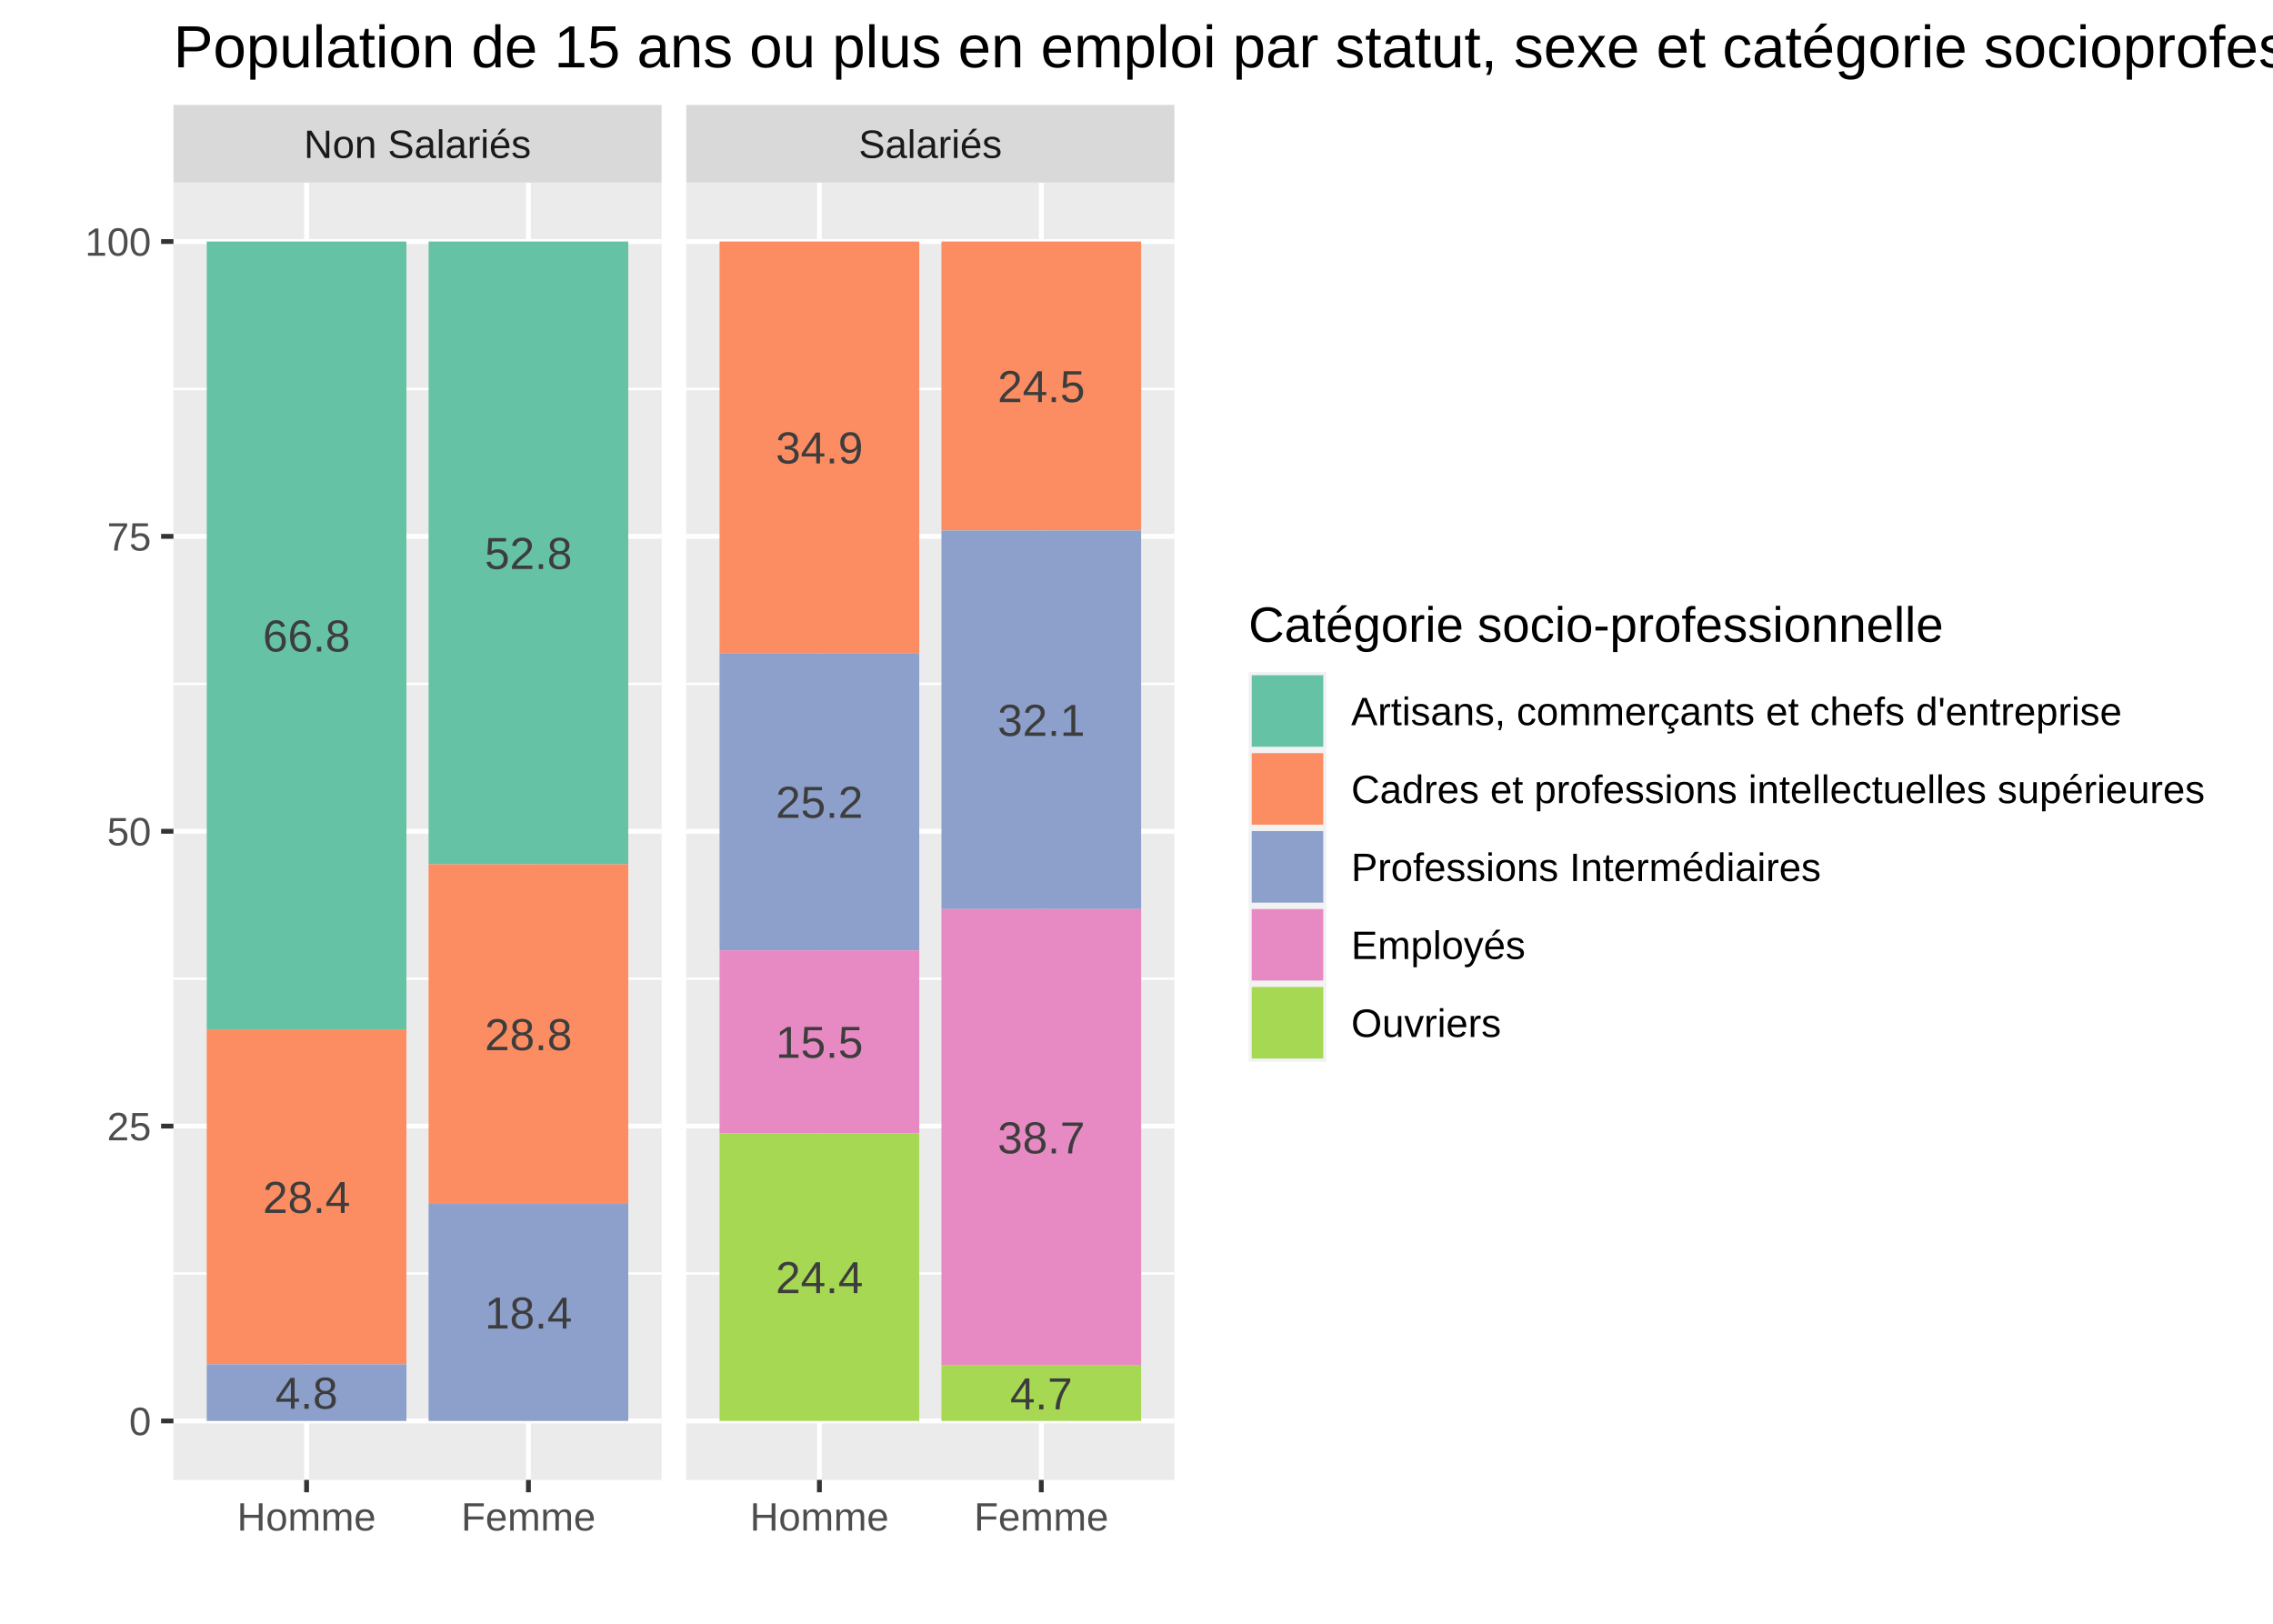
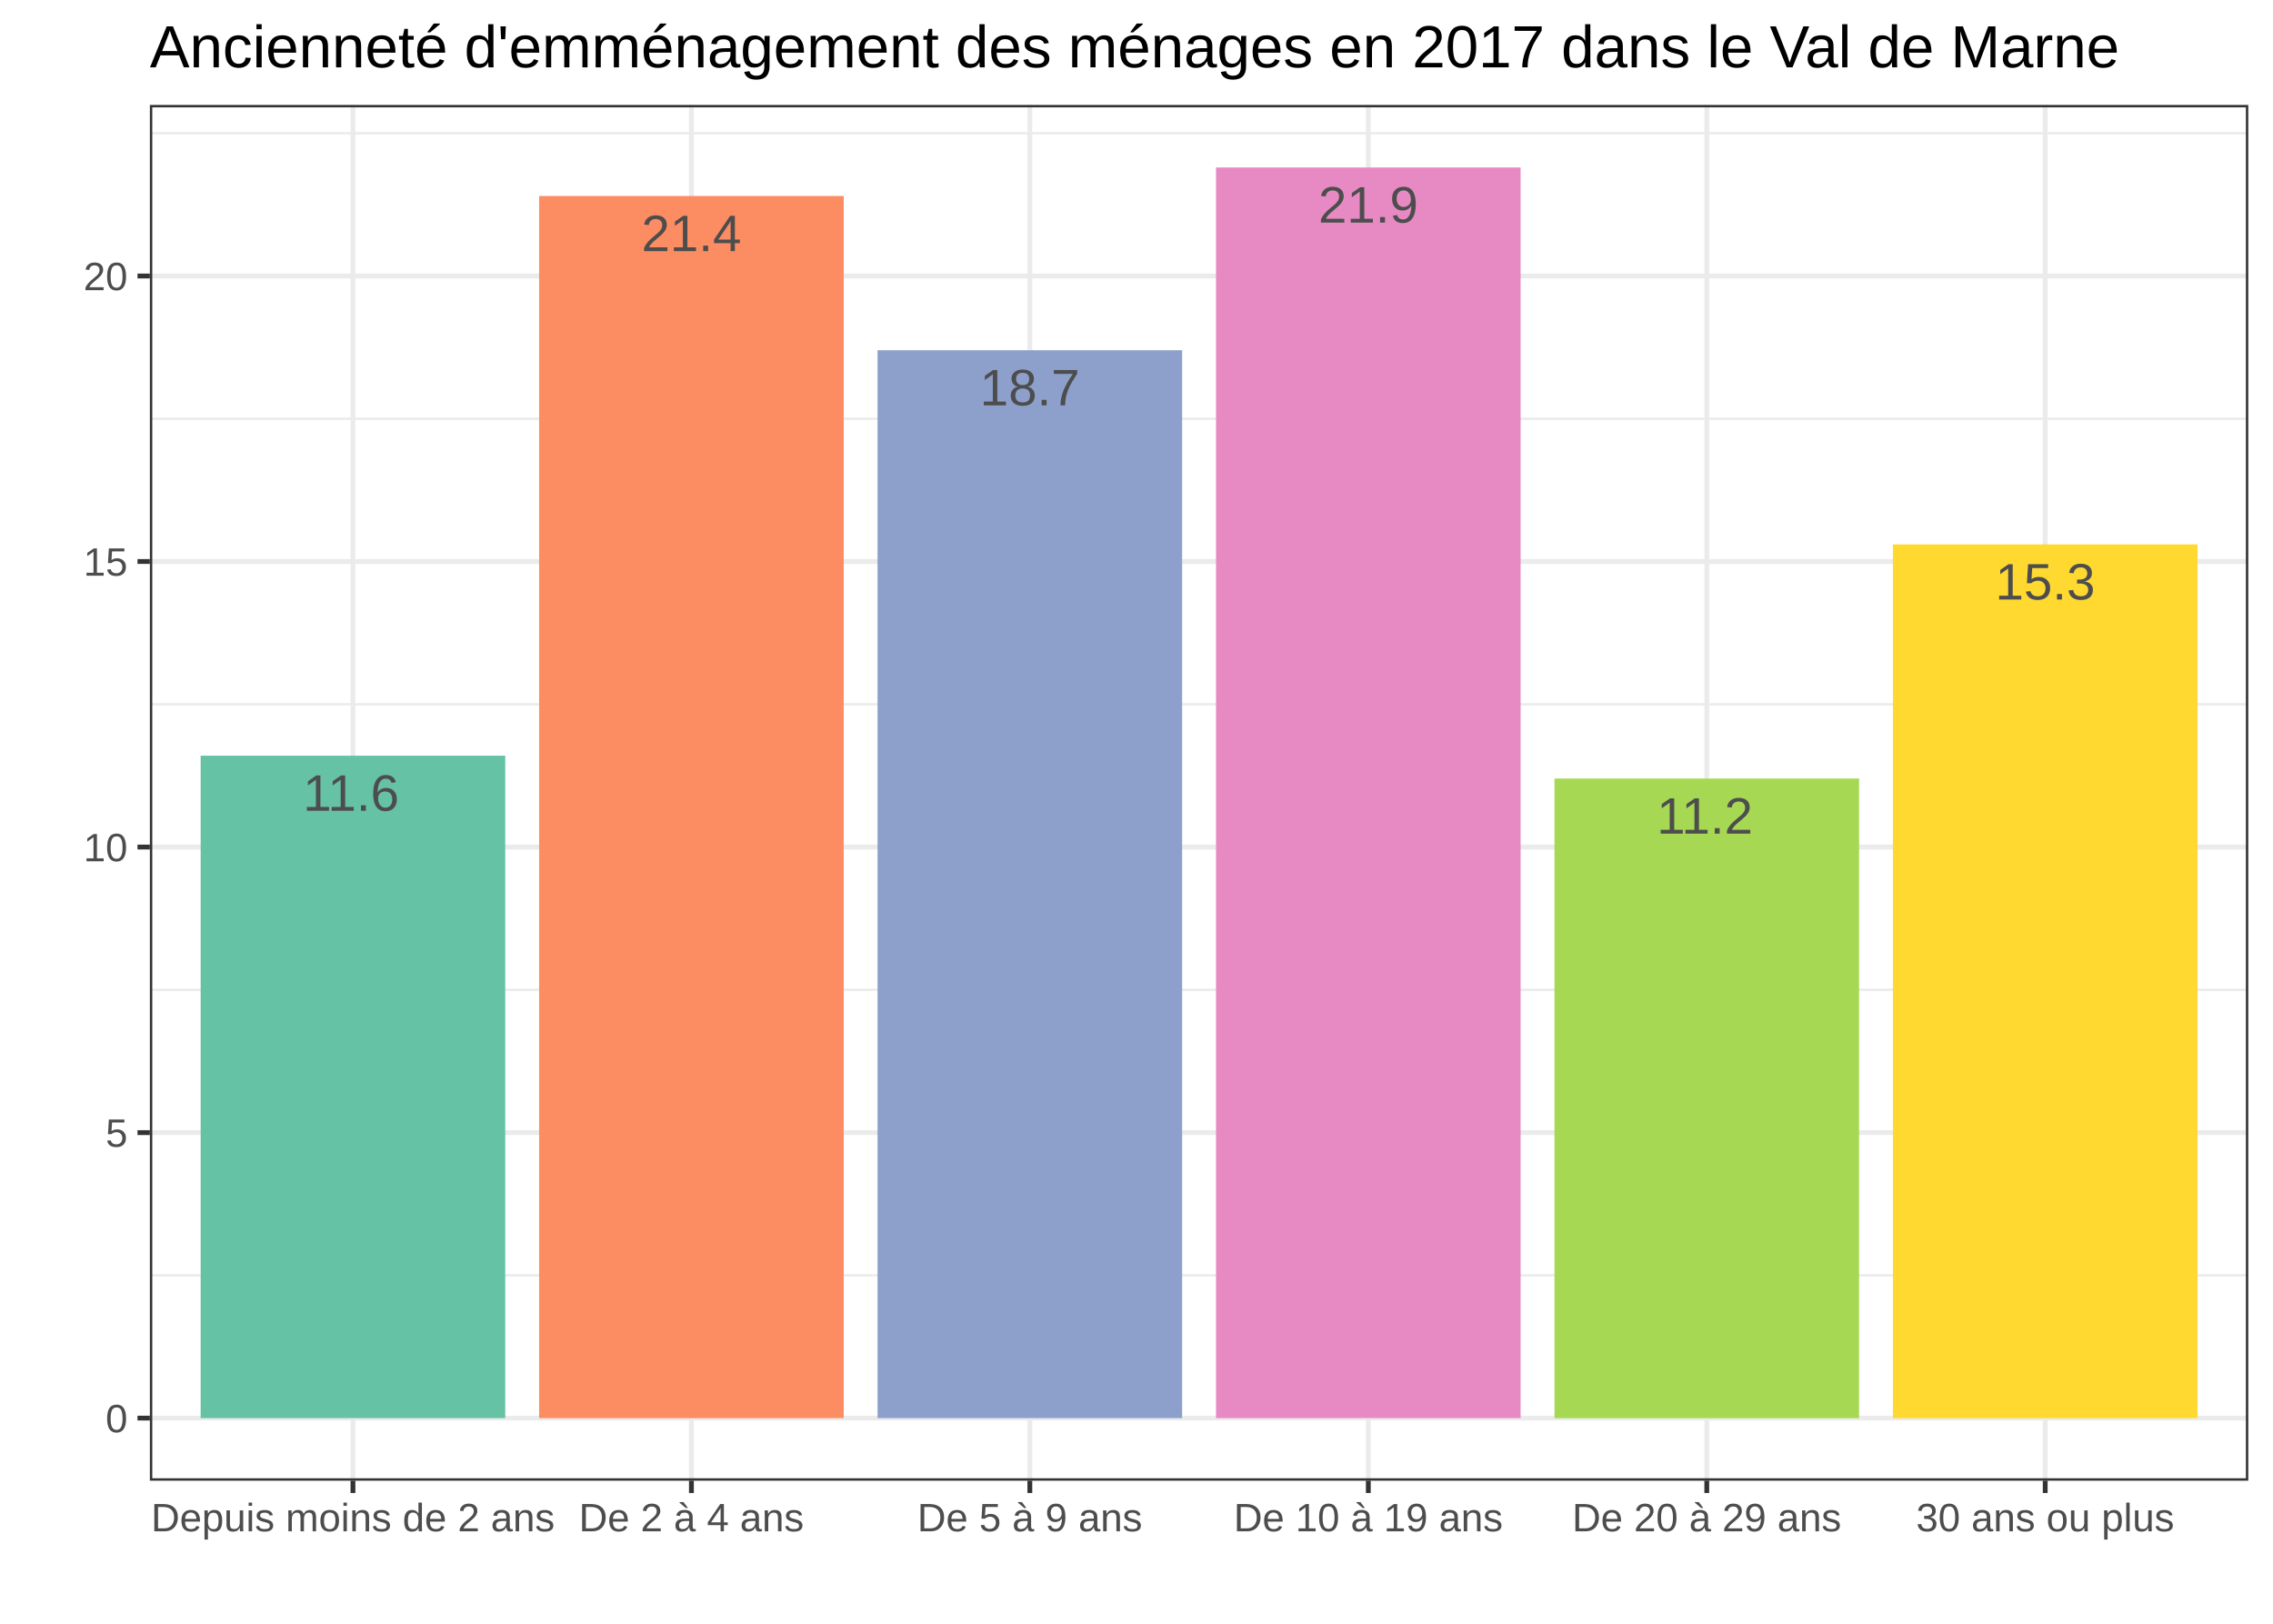
<svg xmlns="http://www.w3.org/2000/svg" viewBox="0 0 504.00 360.00">
  <defs>
    <style type="text/css">
    line, polyline, polygon, path, rect, circle {
      fill: none;
      stroke: #000000;
      stroke-linecap: round;
      stroke-linejoin: round;
      stroke-miterlimit: 10.00;
    }
  </style>
  </defs>
  <rect width="100%" height="100%" style="stroke: none; fill: #FFFFFF;" />
-   <rect x="0.00" y="0.00" width="504.00" height="360.00" style="stroke-width: 1.07; stroke: #FFFFFF; fill: #FFFFFF;" />
+   <rect x="0" y="0.00" width="504.00" height="360.00" style="stroke-width: 1.07; stroke: #FFFFFF; fill: #FFFFFF;" />
  <defs>
-     <clipPath id="cpMzguNDZ8MTQ2LjY5fDMyOC4xMXw0MC40OA==">
-       <rect x="38.46" y="40.48" width="108.24" height="287.64" />
+     <clipPath id="cpMzMuMjN8NDk4LjUyfDMyOC4yOHwyMy4yNw==">
+       <rect x="33.23" y="23.27" width="465.29" height="305.01" />
    </clipPath>
  </defs>
-   <rect x="38.46" y="40.48" width="108.24" height="287.64" style="stroke-width: 1.07; stroke: none; fill: #EBEBEB;" clip-path="url(#cpMzguNDZ8MTQ2LjY5fDMyOC4xMXw0MC40OA==)" />
-   <polyline points="38.46,282.35 146.69,282.35 " style="stroke-width: 0.53; stroke: #FFFFFF; stroke-linecap: butt;" clip-path="url(#cpMzguNDZ8MTQ2LjY5fDMyOC4xMXw0MC40OA==)" />
-   <polyline points="38.46,216.98 146.69,216.98 " style="stroke-width: 0.53; stroke: #FFFFFF; stroke-linecap: butt;" clip-path="url(#cpMzguNDZ8MTQ2LjY5fDMyOC4xMXw0MC40OA==)" />
-   <polyline points="38.46,151.61 146.69,151.61 " style="stroke-width: 0.53; stroke: #FFFFFF; stroke-linecap: butt;" clip-path="url(#cpMzguNDZ8MTQ2LjY5fDMyOC4xMXw0MC40OA==)" />
-   <polyline points="38.46,86.24 146.69,86.24 " style="stroke-width: 0.53; stroke: #FFFFFF; stroke-linecap: butt;" clip-path="url(#cpMzguNDZ8MTQ2LjY5fDMyOC4xMXw0MC40OA==)" />
-   <polyline points="38.46,315.04 146.69,315.04 " style="stroke-width: 1.07; stroke: #FFFFFF; stroke-linecap: butt;" clip-path="url(#cpMzguNDZ8MTQ2LjY5fDMyOC4xMXw0MC40OA==)" />
-   <polyline points="38.46,249.67 146.69,249.67 " style="stroke-width: 1.07; stroke: #FFFFFF; stroke-linecap: butt;" clip-path="url(#cpMzguNDZ8MTQ2LjY5fDMyOC4xMXw0MC40OA==)" />
-   <polyline points="38.46,184.30 146.69,184.30 " style="stroke-width: 1.07; stroke: #FFFFFF; stroke-linecap: butt;" clip-path="url(#cpMzguNDZ8MTQ2LjY5fDMyOC4xMXw0MC40OA==)" />
-   <polyline points="38.46,118.92 146.69,118.92 " style="stroke-width: 1.07; stroke: #FFFFFF; stroke-linecap: butt;" clip-path="url(#cpMzguNDZ8MTQ2LjY5fDMyOC4xMXw0MC40OA==)" />
-   <polyline points="38.46,53.55 146.69,53.55 " style="stroke-width: 1.07; stroke: #FFFFFF; stroke-linecap: butt;" clip-path="url(#cpMzguNDZ8MTQ2LjY5fDMyOC4xMXw0MC40OA==)" />
-   <polyline points="67.98,328.11 67.98,40.48 " style="stroke-width: 1.07; stroke: #FFFFFF; stroke-linecap: butt;" clip-path="url(#cpMzguNDZ8MTQ2LjY5fDMyOC4xMXw0MC40OA==)" />
-   <polyline points="117.17,328.11 117.17,40.48 " style="stroke-width: 1.07; stroke: #FFFFFF; stroke-linecap: butt;" clip-path="url(#cpMzguNDZ8MTQ2LjY5fDMyOC4xMXw0MC40OA==)" />
-   <rect x="45.84" y="53.55" width="44.28" height="174.67" style="stroke-width: 1.07; stroke: none; stroke-linecap: square; stroke-linejoin: miter; fill: #66C2A5;" clip-path="url(#cpMzguNDZ8MTQ2LjY5fDMyOC4xMXw0MC40OA==)" />
-   <rect x="45.84" y="228.23" width="44.28" height="74.26" style="stroke-width: 1.07; stroke: none; stroke-linecap: square; stroke-linejoin: miter; fill: #FC8D62;" clip-path="url(#cpMzguNDZ8MTQ2LjY5fDMyOC4xMXw0MC40OA==)" />
-   <rect x="45.84" y="302.49" width="44.28" height="12.55" style="stroke-width: 1.07; stroke: none; stroke-linecap: square; stroke-linejoin: miter; fill: #8DA0CB;" clip-path="url(#cpMzguNDZ8MTQ2LjY5fDMyOC4xMXw0MC40OA==)" />
-   <rect x="95.03" y="53.55" width="44.28" height="138.07" style="stroke-width: 1.07; stroke: none; stroke-linecap: square; stroke-linejoin: miter; fill: #66C2A5;" clip-path="url(#cpMzguNDZ8MTQ2LjY5fDMyOC4xMXw0MC40OA==)" />
-   <rect x="95.03" y="191.62" width="44.28" height="75.31" style="stroke-width: 1.07; stroke: none; stroke-linecap: square; stroke-linejoin: miter; fill: #FC8D62;" clip-path="url(#cpMzguNDZ8MTQ2LjY5fDMyOC4xMXw0MC40OA==)" />
-   <rect x="95.03" y="266.93" width="44.28" height="48.11" style="stroke-width: 1.07; stroke: none; stroke-linecap: square; stroke-linejoin: miter; fill: #8DA0CB;" clip-path="url(#cpMzguNDZ8MTQ2LjY5fDMyOC4xMXw0MC40OA==)" />
-   <g clip-path="url(#cpMzguNDZ8MTQ2LjY5fDMyOC4xMXw0MC40OA==)">
-     <text x="58.28" y="144.45" style="font-size: 9.96px; fill: #3D3D3D; font-family: Arial;" textLength="19.38px" lengthAdjust="spacingAndGlyphs">66.8</text>
+   <rect x="33.23" y="23.27" width="465.29" height="305.01" style="stroke-width: 1.07; stroke: none; fill: #FFFFFF;" clip-path="url(#cpMzMuMjN8NDk4LjUyfDMyOC4yOHwyMy4yNw==)" />
+   <polyline points="33.23,282.76 498.52,282.76 " style="stroke-width: 0.53; stroke: #EBEBEB; stroke-linecap: butt;" clip-path="url(#cpMzMuMjN8NDk4LjUyfDMyOC4yOHwyMy4yNw==)" />
+   <polyline points="33.23,219.45 498.52,219.45 " style="stroke-width: 0.53; stroke: #EBEBEB; stroke-linecap: butt;" clip-path="url(#cpMzMuMjN8NDk4LjUyfDMyOC4yOHwyMy4yNw==)" />
+   <polyline points="33.23,156.15 498.52,156.15 " style="stroke-width: 0.53; stroke: #EBEBEB; stroke-linecap: butt;" clip-path="url(#cpMzMuMjN8NDk4LjUyfDMyOC4yOHwyMy4yNw==)" />
+   <polyline points="33.23,92.84 498.52,92.84 " style="stroke-width: 0.53; stroke: #EBEBEB; stroke-linecap: butt;" clip-path="url(#cpMzMuMjN8NDk4LjUyfDMyOC4yOHwyMy4yNw==)" />
+   <polyline points="33.23,29.54 498.52,29.54 " style="stroke-width: 0.53; stroke: #EBEBEB; stroke-linecap: butt;" clip-path="url(#cpMzMuMjN8NDk4LjUyfDMyOC4yOHwyMy4yNw==)" />
+   <polyline points="33.23,314.41 498.52,314.41 " style="stroke-width: 1.07; stroke: #EBEBEB; stroke-linecap: butt;" clip-path="url(#cpMzMuMjN8NDk4LjUyfDMyOC4yOHwyMy4yNw==)" />
+   <polyline points="33.23,251.11 498.52,251.11 " style="stroke-width: 1.07; stroke: #EBEBEB; stroke-linecap: butt;" clip-path="url(#cpMzMuMjN8NDk4LjUyfDMyOC4yOHwyMy4yNw==)" />
+   <polyline points="33.23,187.80 498.52,187.80 " style="stroke-width: 1.07; stroke: #EBEBEB; stroke-linecap: butt;" clip-path="url(#cpMzMuMjN8NDk4LjUyfDMyOC4yOHwyMy4yNw==)" />
+   <polyline points="33.23,124.49 498.52,124.49 " style="stroke-width: 1.07; stroke: #EBEBEB; stroke-linecap: butt;" clip-path="url(#cpMzMuMjN8NDk4LjUyfDMyOC4yOHwyMy4yNw==)" />
+   <polyline points="33.23,61.19 498.52,61.19 " style="stroke-width: 1.07; stroke: #EBEBEB; stroke-linecap: butt;" clip-path="url(#cpMzMuMjN8NDk4LjUyfDMyOC4yOHwyMy4yNw==)" />
+   <polyline points="78.26,328.28 78.26,23.27 " style="stroke-width: 1.07; stroke: #EBEBEB; stroke-linecap: butt;" clip-path="url(#cpMzMuMjN8NDk4LjUyfDMyOC4yOHwyMy4yNw==)" />
+   <polyline points="153.31,328.28 153.31,23.27 " style="stroke-width: 1.07; stroke: #EBEBEB; stroke-linecap: butt;" clip-path="url(#cpMzMuMjN8NDk4LjUyfDMyOC4yOHwyMy4yNw==)" />
+   <polyline points="228.35,328.28 228.35,23.27 " style="stroke-width: 1.07; stroke: #EBEBEB; stroke-linecap: butt;" clip-path="url(#cpMzMuMjN8NDk4LjUyfDMyOC4yOHwyMy4yNw==)" />
+   <polyline points="303.40,328.28 303.40,23.27 " style="stroke-width: 1.07; stroke: #EBEBEB; stroke-linecap: butt;" clip-path="url(#cpMzMuMjN8NDk4LjUyfDMyOC4yOHwyMy4yNw==)" />
+   <polyline points="378.45,328.28 378.45,23.27 " style="stroke-width: 1.07; stroke: #EBEBEB; stroke-linecap: butt;" clip-path="url(#cpMzMuMjN8NDk4LjUyfDMyOC4yOHwyMy4yNw==)" />
+   <polyline points="453.49,328.28 453.49,23.27 " style="stroke-width: 1.07; stroke: #EBEBEB; stroke-linecap: butt;" clip-path="url(#cpMzMuMjN8NDk4LjUyfDMyOC4yOHwyMy4yNw==)" />
+   <rect x="44.49" y="167.54" width="67.54" height="146.87" style="stroke-width: 1.07; stroke: none; stroke-linecap: square; stroke-linejoin: miter; fill: #66C2A5;" clip-path="url(#cpMzMuMjN8NDk4LjUyfDMyOC4yOHwyMy4yNw==)" />
+   <rect x="119.54" y="43.46" width="67.54" height="270.95" style="stroke-width: 1.07; stroke: none; stroke-linecap: square; stroke-linejoin: miter; fill: #FC8D62;" clip-path="url(#cpMzMuMjN8NDk4LjUyfDMyOC4yOHwyMy4yNw==)" />
+   <rect x="194.58" y="77.65" width="67.54" height="236.76" style="stroke-width: 1.07; stroke: none; stroke-linecap: square; stroke-linejoin: miter; fill: #8DA0CB;" clip-path="url(#cpMzMuMjN8NDk4LjUyfDMyOC4yOHwyMy4yNw==)" />
+   <rect x="269.63" y="37.13" width="67.54" height="277.28" style="stroke-width: 1.07; stroke: none; stroke-linecap: square; stroke-linejoin: miter; fill: #E78AC3;" clip-path="url(#cpMzMuMjN8NDk4LjUyfDMyOC4yOHwyMy4yNw==)" />
+   <rect x="344.68" y="172.61" width="67.54" height="141.81" style="stroke-width: 1.07; stroke: none; stroke-linecap: square; stroke-linejoin: miter; fill: #A6D854;" clip-path="url(#cpMzMuMjN8NDk4LjUyfDMyOC4yOHwyMy4yNw==)" />
+   <rect x="419.72" y="120.70" width="67.54" height="193.72" style="stroke-width: 1.07; stroke: none; stroke-linecap: square; stroke-linejoin: miter; fill: #FFD92F;" clip-path="url(#cpMzMuMjN8NDk4LjUyfDMyOC4yOHwyMy4yNw==)" />
+   <g clip-path="url(#cpMzMuMjN8NDk4LjUyfDMyOC4yOHwyMy4yNw==)">
+     <text x="67.19" y="179.76" style="font-size: 11.38px; fill: #4D4D4D; font-family: Arial;" textLength="22.15px" lengthAdjust="spacingAndGlyphs">11.6</text>
  </g>
-   <g clip-path="url(#cpMzguNDZ8MTQ2LjY5fDMyOC4xMXw0MC40OA==)">
-     <text x="58.28" y="268.92" style="font-size: 9.96px; fill: #3D3D3D; font-family: Arial;" textLength="19.38px" lengthAdjust="spacingAndGlyphs">28.4</text>
+   <g clip-path="url(#cpMzMuMjN8NDk4LjUyfDMyOC4yOHwyMy4yNw==)">
+     <text x="142.23" y="55.68" style="font-size: 11.38px; fill: #4D4D4D; font-family: Arial;" textLength="22.15px" lengthAdjust="spacingAndGlyphs">21.4</text>
  </g>
-   <g clip-path="url(#cpMzguNDZ8MTQ2LjY5fDMyOC4xMXw0MC40OA==)">
-     <text x="61.05" y="312.33" style="font-size: 9.96px; fill: #3D3D3D; font-family: Arial;" textLength="13.84px" lengthAdjust="spacingAndGlyphs">4.8</text>
+   <g clip-path="url(#cpMzMuMjN8NDk4LjUyfDMyOC4yOHwyMy4yNw==)">
+     <text x="217.28" y="89.87" style="font-size: 11.38px; fill: #4D4D4D; font-family: Arial;" textLength="22.15px" lengthAdjust="spacingAndGlyphs">18.7</text>
  </g>
-   <g clip-path="url(#cpMzguNDZ8MTQ2LjY5fDMyOC4xMXw0MC40OA==)">
-     <text x="107.48" y="126.15" style="font-size: 9.96px; fill: #3D3D3D; font-family: Arial;" textLength="19.38px" lengthAdjust="spacingAndGlyphs">52.8</text>
+   <g clip-path="url(#cpMzMuMjN8NDk4LjUyfDMyOC4yOHwyMy4yNw==)">
+     <text x="292.32" y="49.35" style="font-size: 11.38px; fill: #4D4D4D; font-family: Arial;" textLength="22.15px" lengthAdjust="spacingAndGlyphs">21.9</text>
  </g>
-   <g clip-path="url(#cpMzguNDZ8MTQ2LjY5fDMyOC4xMXw0MC40OA==)">
-     <text x="107.48" y="232.84" style="font-size: 9.96px; fill: #3D3D3D; font-family: Arial;" textLength="19.38px" lengthAdjust="spacingAndGlyphs">28.8</text>
+   <g clip-path="url(#cpMzMuMjN8NDk4LjUyfDMyOC4yOHwyMy4yNw==)">
+     <text x="367.37" y="184.83" style="font-size: 11.38px; fill: #4D4D4D; font-family: Arial;" textLength="22.15px" lengthAdjust="spacingAndGlyphs">11.2</text>
  </g>
-   <g clip-path="url(#cpMzguNDZ8MTQ2LjY5fDMyOC4xMXw0MC40OA==)">
-     <text x="107.48" y="294.55" style="font-size: 9.96px; fill: #3D3D3D; font-family: Arial;" textLength="19.38px" lengthAdjust="spacingAndGlyphs">18.4</text>
+   <g clip-path="url(#cpMzMuMjN8NDk4LjUyfDMyOC4yOHwyMy4yNw==)">
+     <text x="442.42" y="132.92" style="font-size: 11.38px; fill: #4D4D4D; font-family: Arial;" textLength="22.15px" lengthAdjust="spacingAndGlyphs">15.3</text>
  </g>
+   <rect x="33.23" y="23.27" width="465.29" height="305.01" style="stroke-width: 1.07; stroke: #333333;" clip-path="url(#cpMzMuMjN8NDk4LjUyfDMyOC4yOHwyMy4yNw==)" />
  <defs>
    <clipPath id="cpMC4wMHw1MDQuMDB8MzYwLjAwfDAuMDA=">
      <rect x="0.00" y="0.00" width="504.00" height="360.00" />
    </clipPath>
  </defs>
-   <defs>
-     <clipPath id="cpMTUyLjE3fDI2MC40MXwzMjguMTF8NDAuNDg=">
-       <rect x="152.17" y="40.48" width="108.24" height="287.64" />
-     </clipPath>
-   </defs>
-   <rect x="152.17" y="40.48" width="108.24" height="287.64" style="stroke-width: 1.07; stroke: none; fill: #EBEBEB;" clip-path="url(#cpMTUyLjE3fDI2MC40MXwzMjguMTF8NDAuNDg=)" />
-   <polyline points="152.17,282.35 260.41,282.35 " style="stroke-width: 0.53; stroke: #FFFFFF; stroke-linecap: butt;" clip-path="url(#cpMTUyLjE3fDI2MC40MXwzMjguMTF8NDAuNDg=)" />
-   <polyline points="152.17,216.98 260.41,216.98 " style="stroke-width: 0.53; stroke: #FFFFFF; stroke-linecap: butt;" clip-path="url(#cpMTUyLjE3fDI2MC40MXwzMjguMTF8NDAuNDg=)" />
-   <polyline points="152.17,151.61 260.41,151.61 " style="stroke-width: 0.53; stroke: #FFFFFF; stroke-linecap: butt;" clip-path="url(#cpMTUyLjE3fDI2MC40MXwzMjguMTF8NDAuNDg=)" />
-   <polyline points="152.17,86.24 260.41,86.24 " style="stroke-width: 0.53; stroke: #FFFFFF; stroke-linecap: butt;" clip-path="url(#cpMTUyLjE3fDI2MC40MXwzMjguMTF8NDAuNDg=)" />
-   <polyline points="152.17,315.04 260.41,315.04 " style="stroke-width: 1.07; stroke: #FFFFFF; stroke-linecap: butt;" clip-path="url(#cpMTUyLjE3fDI2MC40MXwzMjguMTF8NDAuNDg=)" />
-   <polyline points="152.17,249.67 260.41,249.67 " style="stroke-width: 1.07; stroke: #FFFFFF; stroke-linecap: butt;" clip-path="url(#cpMTUyLjE3fDI2MC40MXwzMjguMTF8NDAuNDg=)" />
-   <polyline points="152.17,184.30 260.41,184.30 " style="stroke-width: 1.07; stroke: #FFFFFF; stroke-linecap: butt;" clip-path="url(#cpMTUyLjE3fDI2MC40MXwzMjguMTF8NDAuNDg=)" />
-   <polyline points="152.17,118.92 260.41,118.92 " style="stroke-width: 1.07; stroke: #FFFFFF; stroke-linecap: butt;" clip-path="url(#cpMTUyLjE3fDI2MC40MXwzMjguMTF8NDAuNDg=)" />
-   <polyline points="152.17,53.55 260.41,53.55 " style="stroke-width: 1.07; stroke: #FFFFFF; stroke-linecap: butt;" clip-path="url(#cpMTUyLjE3fDI2MC40MXwzMjguMTF8NDAuNDg=)" />
-   <polyline points="181.69,328.11 181.69,40.48 " style="stroke-width: 1.07; stroke: #FFFFFF; stroke-linecap: butt;" clip-path="url(#cpMTUyLjE3fDI2MC40MXwzMjguMTF8NDAuNDg=)" />
-   <polyline points="230.89,328.11 230.89,40.48 " style="stroke-width: 1.07; stroke: #FFFFFF; stroke-linecap: butt;" clip-path="url(#cpMTUyLjE3fDI2MC40MXwzMjguMTF8NDAuNDg=)" />
-   <rect x="159.55" y="53.55" width="44.28" height="91.26" style="stroke-width: 1.07; stroke: none; stroke-linecap: square; stroke-linejoin: miter; fill: #FC8D62;" clip-path="url(#cpMTUyLjE3fDI2MC40MXwzMjguMTF8NDAuNDg=)" />
-   <rect x="159.55" y="144.81" width="44.28" height="65.89" style="stroke-width: 1.07; stroke: none; stroke-linecap: square; stroke-linejoin: miter; fill: #8DA0CB;" clip-path="url(#cpMTUyLjE3fDI2MC40MXwzMjguMTF8NDAuNDg=)" />
-   <rect x="159.55" y="210.71" width="44.28" height="40.53" style="stroke-width: 1.07; stroke: none; stroke-linecap: square; stroke-linejoin: miter; fill: #E78AC3;" clip-path="url(#cpMTUyLjE3fDI2MC40MXwzMjguMTF8NDAuNDg=)" />
-   <rect x="159.55" y="251.24" width="44.28" height="63.80" style="stroke-width: 1.07; stroke: none; stroke-linecap: square; stroke-linejoin: miter; fill: #A6D854;" clip-path="url(#cpMTUyLjE3fDI2MC40MXwzMjguMTF8NDAuNDg=)" />
-   <rect x="208.75" y="53.55" width="44.28" height="64.06" style="stroke-width: 1.07; stroke: none; stroke-linecap: square; stroke-linejoin: miter; fill: #FC8D62;" clip-path="url(#cpMTUyLjE3fDI2MC40MXwzMjguMTF8NDAuNDg=)" />
-   <rect x="208.75" y="117.62" width="44.28" height="83.94" style="stroke-width: 1.07; stroke: none; stroke-linecap: square; stroke-linejoin: miter; fill: #8DA0CB;" clip-path="url(#cpMTUyLjE3fDI2MC40MXwzMjguMTF8NDAuNDg=)" />
-   <rect x="208.75" y="201.55" width="44.28" height="101.20" style="stroke-width: 1.07; stroke: none; stroke-linecap: square; stroke-linejoin: miter; fill: #E78AC3;" clip-path="url(#cpMTUyLjE3fDI2MC40MXwzMjguMTF8NDAuNDg=)" />
-   <rect x="208.75" y="302.75" width="44.28" height="12.29" style="stroke-width: 1.07; stroke: none; stroke-linecap: square; stroke-linejoin: miter; fill: #A6D854;" clip-path="url(#cpMTUyLjE3fDI2MC40MXwzMjguMTF8NDAuNDg=)" />
-   <g clip-path="url(#cpMTUyLjE3fDI2MC40MXwzMjguMTF8NDAuNDg=)">
-     <text x="172.00" y="102.75" style="font-size: 9.96px; fill: #3D3D3D; font-family: Arial;" textLength="19.38px" lengthAdjust="spacingAndGlyphs">34.9</text>
-   </g>
-   <g clip-path="url(#cpMTUyLjE3fDI2MC40MXwzMjguMTF8NDAuNDg=)">
-     <text x="172.00" y="181.32" style="font-size: 9.96px; fill: #3D3D3D; font-family: Arial;" textLength="19.38px" lengthAdjust="spacingAndGlyphs">25.2</text>
-   </g>
-   <g clip-path="url(#cpMTUyLjE3fDI2MC40MXwzMjguMTF8NDAuNDg=)">
-     <text x="172.00" y="234.53" style="font-size: 9.96px; fill: #3D3D3D; font-family: Arial;" textLength="19.38px" lengthAdjust="spacingAndGlyphs">15.5</text>
-   </g>
-   <g clip-path="url(#cpMTUyLjE3fDI2MC40MXwzMjguMTF8NDAuNDg=)">
-     <text x="172.00" y="286.70" style="font-size: 9.96px; fill: #3D3D3D; font-family: Arial;" textLength="19.38px" lengthAdjust="spacingAndGlyphs">24.4</text>
-   </g>
-   <g clip-path="url(#cpMTUyLjE3fDI2MC40MXwzMjguMTF8NDAuNDg=)">
-     <text x="221.20" y="89.15" style="font-size: 9.96px; fill: #3D3D3D; font-family: Arial;" textLength="19.38px" lengthAdjust="spacingAndGlyphs">24.5</text>
-   </g>
-   <g clip-path="url(#cpMTUyLjE3fDI2MC40MXwzMjguMTF8NDAuNDg=)">
-     <text x="221.20" y="163.15" style="font-size: 9.96px; fill: #3D3D3D; font-family: Arial;" textLength="19.38px" lengthAdjust="spacingAndGlyphs">32.1</text>
-   </g>
-   <g clip-path="url(#cpMTUyLjE3fDI2MC40MXwzMjguMTF8NDAuNDg=)">
-     <text x="221.20" y="255.72" style="font-size: 9.96px; fill: #3D3D3D; font-family: Arial;" textLength="19.38px" lengthAdjust="spacingAndGlyphs">38.7</text>
-   </g>
-   <g clip-path="url(#cpMTUyLjE3fDI2MC40MXwzMjguMTF8NDAuNDg=)">
-     <text x="223.97" y="312.46" style="font-size: 9.96px; fill: #3D3D3D; font-family: Arial;" textLength="13.84px" lengthAdjust="spacingAndGlyphs">4.7</text>
-   </g>
-   <defs>
-     <clipPath id="cpMC4wMHw1MDQuMDB8MzYwLjAwfDAuMDA=">
-       <rect x="0.00" y="0.00" width="504.00" height="360.00" />
-     </clipPath>
-   </defs>
-   <defs>
-     <clipPath id="cpMzguNDZ8MTQ2LjY5fDQwLjQ4fDIzLjI3">
-       <rect x="38.46" y="23.27" width="108.24" height="17.21" />
-     </clipPath>
-   </defs>
-   <rect x="38.46" y="23.27" width="108.24" height="17.21" style="stroke-width: 1.07; stroke: none; fill: #D9D9D9;" clip-path="url(#cpMzguNDZ8MTQ2LjY5fDQwLjQ4fDIzLjI3)" />
-   <g clip-path="url(#cpMzguNDZ8MTQ2LjY5fDQwLjQ4fDIzLjI3)">
-     <text x="67.38" y="35.02" style="font-size: 8.80px; fill: #1A1A1A; font-family: Arial;" textLength="50.38px" lengthAdjust="spacingAndGlyphs">Non Salariés</text>
-   </g>
-   <defs>
-     <clipPath id="cpMC4wMHw1MDQuMDB8MzYwLjAwfDAuMDA=">
-       <rect x="0.00" y="0.00" width="504.00" height="360.00" />
-     </clipPath>
-   </defs>
-   <defs>
-     <clipPath id="cpMTUyLjE3fDI2MC40MXw0MC40OHwyMy4yNw==">
-       <rect x="152.17" y="23.27" width="108.24" height="17.21" />
-     </clipPath>
-   </defs>
-   <rect x="152.17" y="23.27" width="108.24" height="17.21" style="stroke-width: 1.07; stroke: none; fill: #D9D9D9;" clip-path="url(#cpMTUyLjE3fDI2MC40MXw0MC40OHwyMy4yNw==)" />
-   <g clip-path="url(#cpMTUyLjE3fDI2MC40MXw0MC40OHwyMy4yNw==)">
-     <text x="190.39" y="35.02" style="font-size: 8.80px; fill: #1A1A1A; font-family: Arial;" textLength="31.79px" lengthAdjust="spacingAndGlyphs">Salariés</text>
-   </g>
-   <defs>
-     <clipPath id="cpMC4wMHw1MDQuMDB8MzYwLjAwfDAuMDA=">
-       <rect x="0.00" y="0.00" width="504.00" height="360.00" />
-     </clipPath>
-   </defs>
-   <polyline points="67.98,330.85 67.98,328.11 " style="stroke-width: 1.07; stroke: #333333; stroke-linecap: butt;" clip-path="url(#cpMC4wMHw1MDQuMDB8MzYwLjAwfDAuMDA=)" />
-   <polyline points="117.17,330.85 117.17,328.11 " style="stroke-width: 1.07; stroke: #333333; stroke-linecap: butt;" clip-path="url(#cpMC4wMHw1MDQuMDB8MzYwLjAwfDAuMDA=)" />
  <g clip-path="url(#cpMC4wMHw1MDQuMDB8MzYwLjAwfDAuMDA=)">
-     <text x="52.57" y="339.34" style="font-size: 8.80px; fill: #4D4D4D; font-family: Arial;" textLength="30.80px" lengthAdjust="spacingAndGlyphs">Homme</text>
+     <text x="23.41" y="317.56" style="font-size: 8.80px; fill: #4D4D4D; font-family: Arial;" textLength="4.89px" lengthAdjust="spacingAndGlyphs">0</text>
  </g>
  <g clip-path="url(#cpMC4wMHw1MDQuMDB8MzYwLjAwfDAuMDA=)">
-     <text x="102.26" y="339.34" style="font-size: 8.80px; fill: #4D4D4D; font-family: Arial;" textLength="29.82px" lengthAdjust="spacingAndGlyphs">Femme</text>
-   </g>
-   <polyline points="181.69,330.85 181.69,328.11 " style="stroke-width: 1.07; stroke: #333333; stroke-linecap: butt;" clip-path="url(#cpMC4wMHw1MDQuMDB8MzYwLjAwfDAuMDA=)" />
-   <polyline points="230.89,330.85 230.89,328.11 " style="stroke-width: 1.07; stroke: #333333; stroke-linecap: butt;" clip-path="url(#cpMC4wMHw1MDQuMDB8MzYwLjAwfDAuMDA=)" />
-   <g clip-path="url(#cpMC4wMHw1MDQuMDB8MzYwLjAwfDAuMDA=)">
-     <text x="166.29" y="339.34" style="font-size: 8.80px; fill: #4D4D4D; font-family: Arial;" textLength="30.80px" lengthAdjust="spacingAndGlyphs">Homme</text>
+     <text x="23.41" y="254.26" style="font-size: 8.80px; fill: #4D4D4D; font-family: Arial;" textLength="4.89px" lengthAdjust="spacingAndGlyphs">5</text>
  </g>
  <g clip-path="url(#cpMC4wMHw1MDQuMDB8MzYwLjAwfDAuMDA=)">
-     <text x="215.98" y="339.34" style="font-size: 8.80px; fill: #4D4D4D; font-family: Arial;" textLength="29.82px" lengthAdjust="spacingAndGlyphs">Femme</text>
+     <text x="18.51" y="190.95" style="font-size: 8.80px; fill: #4D4D4D; font-family: Arial;" textLength="9.79px" lengthAdjust="spacingAndGlyphs">10</text>
  </g>
  <g clip-path="url(#cpMC4wMHw1MDQuMDB8MzYwLjAwfDAuMDA=)">
-     <text x="28.63" y="318.19" style="font-size: 8.80px; fill: #4D4D4D; font-family: Arial;" textLength="4.89px" lengthAdjust="spacingAndGlyphs">0</text>
+     <text x="18.51" y="127.64" style="font-size: 8.80px; fill: #4D4D4D; font-family: Arial;" textLength="9.79px" lengthAdjust="spacingAndGlyphs">15</text>
  </g>
  <g clip-path="url(#cpMC4wMHw1MDQuMDB8MzYwLjAwfDAuMDA=)">
-     <text x="23.74" y="252.82" style="font-size: 8.80px; fill: #4D4D4D; font-family: Arial;" textLength="9.79px" lengthAdjust="spacingAndGlyphs">25</text>
+     <text x="18.51" y="64.34" style="font-size: 8.80px; fill: #4D4D4D; font-family: Arial;" textLength="9.79px" lengthAdjust="spacingAndGlyphs">20</text>
+   </g>
+   <polyline points="30.49,314.41 33.23,314.41 " style="stroke-width: 1.07; stroke: #333333; stroke-linecap: butt;" clip-path="url(#cpMC4wMHw1MDQuMDB8MzYwLjAwfDAuMDA=)" />
+   <polyline points="30.49,251.11 33.23,251.11 " style="stroke-width: 1.07; stroke: #333333; stroke-linecap: butt;" clip-path="url(#cpMC4wMHw1MDQuMDB8MzYwLjAwfDAuMDA=)" />
+   <polyline points="30.49,187.80 33.23,187.80 " style="stroke-width: 1.07; stroke: #333333; stroke-linecap: butt;" clip-path="url(#cpMC4wMHw1MDQuMDB8MzYwLjAwfDAuMDA=)" />
+   <polyline points="30.49,124.49 33.23,124.49 " style="stroke-width: 1.07; stroke: #333333; stroke-linecap: butt;" clip-path="url(#cpMC4wMHw1MDQuMDB8MzYwLjAwfDAuMDA=)" />
+   <polyline points="30.49,61.19 33.23,61.19 " style="stroke-width: 1.07; stroke: #333333; stroke-linecap: butt;" clip-path="url(#cpMC4wMHw1MDQuMDB8MzYwLjAwfDAuMDA=)" />
+   <polyline points="78.26,331.02 78.26,328.28 " style="stroke-width: 1.07; stroke: #333333; stroke-linecap: butt;" clip-path="url(#cpMC4wMHw1MDQuMDB8MzYwLjAwfDAuMDA=)" />
+   <polyline points="153.31,331.02 153.31,328.28 " style="stroke-width: 1.07; stroke: #333333; stroke-linecap: butt;" clip-path="url(#cpMC4wMHw1MDQuMDB8MzYwLjAwfDAuMDA=)" />
+   <polyline points="228.35,331.02 228.35,328.28 " style="stroke-width: 1.07; stroke: #333333; stroke-linecap: butt;" clip-path="url(#cpMC4wMHw1MDQuMDB8MzYwLjAwfDAuMDA=)" />
+   <polyline points="303.40,331.02 303.40,328.28 " style="stroke-width: 1.07; stroke: #333333; stroke-linecap: butt;" clip-path="url(#cpMC4wMHw1MDQuMDB8MzYwLjAwfDAuMDA=)" />
+   <polyline points="378.45,331.02 378.45,328.28 " style="stroke-width: 1.07; stroke: #333333; stroke-linecap: butt;" clip-path="url(#cpMC4wMHw1MDQuMDB8MzYwLjAwfDAuMDA=)" />
+   <polyline points="453.49,331.02 453.49,328.28 " style="stroke-width: 1.07; stroke: #333333; stroke-linecap: butt;" clip-path="url(#cpMC4wMHw1MDQuMDB8MzYwLjAwfDAuMDA=)" />
+   <g clip-path="url(#cpMC4wMHw1MDQuMDB8MzYwLjAwfDAuMDA=)">
+     <text x="33.50" y="339.51" style="font-size: 8.80px; fill: #4D4D4D; font-family: Arial;" textLength="89.52px" lengthAdjust="spacingAndGlyphs">Depuis moins de 2 ans</text>
  </g>
  <g clip-path="url(#cpMC4wMHw1MDQuMDB8MzYwLjAwfDAuMDA=)">
-     <text x="23.74" y="187.44" style="font-size: 8.80px; fill: #4D4D4D; font-family: Arial;" textLength="9.79px" lengthAdjust="spacingAndGlyphs">50</text>
+     <text x="128.36" y="339.51" style="font-size: 8.80px; fill: #4D4D4D; font-family: Arial;" textLength="49.90px" lengthAdjust="spacingAndGlyphs">De 2 à 4 ans</text>
  </g>
  <g clip-path="url(#cpMC4wMHw1MDQuMDB8MzYwLjAwfDAuMDA=)">
-     <text x="23.74" y="122.07" style="font-size: 8.80px; fill: #4D4D4D; font-family: Arial;" textLength="9.79px" lengthAdjust="spacingAndGlyphs">75</text>
+     <text x="203.40" y="339.51" style="font-size: 8.80px; fill: #4D4D4D; font-family: Arial;" textLength="49.90px" lengthAdjust="spacingAndGlyphs">De 5 à 9 ans</text>
  </g>
  <g clip-path="url(#cpMC4wMHw1MDQuMDB8MzYwLjAwfDAuMDA=)">
-     <text x="18.84" y="56.70" style="font-size: 8.80px; fill: #4D4D4D; font-family: Arial;" textLength="14.68px" lengthAdjust="spacingAndGlyphs">100</text>
-   </g>
-   <polyline points="35.72,315.04 38.46,315.04 " style="stroke-width: 1.07; stroke: #333333; stroke-linecap: butt;" clip-path="url(#cpMC4wMHw1MDQuMDB8MzYwLjAwfDAuMDA=)" />
-   <polyline points="35.72,249.67 38.46,249.67 " style="stroke-width: 1.07; stroke: #333333; stroke-linecap: butt;" clip-path="url(#cpMC4wMHw1MDQuMDB8MzYwLjAwfDAuMDA=)" />
-   <polyline points="35.72,184.30 38.46,184.30 " style="stroke-width: 1.07; stroke: #333333; stroke-linecap: butt;" clip-path="url(#cpMC4wMHw1MDQuMDB8MzYwLjAwfDAuMDA=)" />
-   <polyline points="35.72,118.92 38.46,118.92 " style="stroke-width: 1.07; stroke: #333333; stroke-linecap: butt;" clip-path="url(#cpMC4wMHw1MDQuMDB8MzYwLjAwfDAuMDA=)" />
-   <polyline points="35.72,53.55 38.46,53.55 " style="stroke-width: 1.07; stroke: #333333; stroke-linecap: butt;" clip-path="url(#cpMC4wMHw1MDQuMDB8MzYwLjAwfDAuMDA=)" />
-   <rect x="271.37" y="127.72" width="227.16" height="113.16" style="stroke-width: 1.07; stroke: none; fill: #FFFFFF;" clip-path="url(#cpMC4wMHw1MDQuMDB8MzYwLjAwfDAuMDA=)" />
-   <g clip-path="url(#cpMC4wMHw1MDQuMDB8MzYwLjAwfDAuMDA=)">
-     <text x="276.84" y="142.29" style="font-size: 11.00px; font-family: Arial;" textLength="154.09px" lengthAdjust="spacingAndGlyphs">Catégorie socio-professionnelle</text>
-   </g>
-   <rect x="276.84" y="148.99" width="17.28" height="17.28" style="stroke-width: 1.07; stroke: none; fill: #F2F2F2;" clip-path="url(#cpMC4wMHw1MDQuMDB8MzYwLjAwfDAuMDA=)" />
-   <rect x="277.55" y="149.70" width="15.86" height="15.86" style="stroke-width: 1.07; stroke: none; stroke-linecap: square; stroke-linejoin: miter; fill: #66C2A5;" clip-path="url(#cpMC4wMHw1MDQuMDB8MzYwLjAwfDAuMDA=)" />
-   <rect x="276.84" y="166.27" width="17.28" height="17.28" style="stroke-width: 1.07; stroke: none; fill: #F2F2F2;" clip-path="url(#cpMC4wMHw1MDQuMDB8MzYwLjAwfDAuMDA=)" />
-   <rect x="277.55" y="166.98" width="15.86" height="15.86" style="stroke-width: 1.07; stroke: none; stroke-linecap: square; stroke-linejoin: miter; fill: #FC8D62;" clip-path="url(#cpMC4wMHw1MDQuMDB8MzYwLjAwfDAuMDA=)" />
-   <rect x="276.84" y="183.55" width="17.28" height="17.28" style="stroke-width: 1.07; stroke: none; fill: #F2F2F2;" clip-path="url(#cpMC4wMHw1MDQuMDB8MzYwLjAwfDAuMDA=)" />
-   <rect x="277.55" y="184.26" width="15.86" height="15.86" style="stroke-width: 1.07; stroke: none; stroke-linecap: square; stroke-linejoin: miter; fill: #8DA0CB;" clip-path="url(#cpMC4wMHw1MDQuMDB8MzYwLjAwfDAuMDA=)" />
-   <rect x="276.84" y="200.83" width="17.28" height="17.28" style="stroke-width: 1.07; stroke: none; fill: #F2F2F2;" clip-path="url(#cpMC4wMHw1MDQuMDB8MzYwLjAwfDAuMDA=)" />
-   <rect x="277.55" y="201.54" width="15.86" height="15.86" style="stroke-width: 1.07; stroke: none; stroke-linecap: square; stroke-linejoin: miter; fill: #E78AC3;" clip-path="url(#cpMC4wMHw1MDQuMDB8MzYwLjAwfDAuMDA=)" />
-   <rect x="276.84" y="218.11" width="17.28" height="17.28" style="stroke-width: 1.07; stroke: none; fill: #F2F2F2;" clip-path="url(#cpMC4wMHw1MDQuMDB8MzYwLjAwfDAuMDA=)" />
-   <rect x="277.55" y="218.82" width="15.86" height="15.86" style="stroke-width: 1.07; stroke: none; stroke-linecap: square; stroke-linejoin: miter; fill: #A6D854;" clip-path="url(#cpMC4wMHw1MDQuMDB8MzYwLjAwfDAuMDA=)" />
-   <g clip-path="url(#cpMC4wMHw1MDQuMDB8MzYwLjAwfDAuMDA=)">
-     <text x="299.60" y="160.78" style="font-size: 8.80px; font-family: Arial;" textLength="170.90px" lengthAdjust="spacingAndGlyphs">Artisans, commerçants et chefs d'entreprise</text>
+     <text x="273.56" y="339.51" style="font-size: 8.80px; fill: #4D4D4D; font-family: Arial;" textLength="59.69px" lengthAdjust="spacingAndGlyphs">De 10 à 19 ans</text>
  </g>
  <g clip-path="url(#cpMC4wMHw1MDQuMDB8MzYwLjAwfDAuMDA=)">
-     <text x="299.60" y="178.06" style="font-size: 8.80px; font-family: Arial;" textLength="189.30px" lengthAdjust="spacingAndGlyphs">Cadres et professions intellectuelles supérieures</text>
+     <text x="348.60" y="339.51" style="font-size: 8.80px; fill: #4D4D4D; font-family: Arial;" textLength="59.69px" lengthAdjust="spacingAndGlyphs">De 20 à 29 ans</text>
  </g>
  <g clip-path="url(#cpMC4wMHw1MDQuMDB8MzYwLjAwfDAuMDA=)">
-     <text x="299.60" y="195.34" style="font-size: 8.80px; font-family: Arial;" textLength="104.18px" lengthAdjust="spacingAndGlyphs">Professions Intermédiaires</text>
+     <text x="424.87" y="339.51" style="font-size: 8.80px; fill: #4D4D4D; font-family: Arial;" textLength="57.24px" lengthAdjust="spacingAndGlyphs">30 ans ou plus</text>
  </g>
  <g clip-path="url(#cpMC4wMHw1MDQuMDB8MzYwLjAwfDAuMDA=)">
-     <text x="299.60" y="212.62" style="font-size: 8.80px; font-family: Arial;" textLength="38.64px" lengthAdjust="spacingAndGlyphs">Employés</text>
-   </g>
-   <g clip-path="url(#cpMC4wMHw1MDQuMDB8MzYwLjAwfDAuMDA=)">
-     <text x="299.60" y="229.90" style="font-size: 8.80px; font-family: Arial;" textLength="33.25px" lengthAdjust="spacingAndGlyphs">Ouvriers</text>
-   </g>
-   <g clip-path="url(#cpMC4wMHw1MDQuMDB8MzYwLjAwfDAuMDA=)">
-     <text x="38.46" y="14.93" style="font-size: 13.20px; font-family: Arial;" textLength="521.00px" lengthAdjust="spacingAndGlyphs">Population de 15 ans ou plus en emploi par statut, sexe et catégorie socioprofessionnelle</text>
+     <text x="33.23" y="14.93" style="font-size: 13.20px; font-family: Arial;" textLength="437.68px" lengthAdjust="spacingAndGlyphs">Ancienneté d'emménagement des ménages en 2017 dans le Val de Marne</text>
  </g>
</svg>
